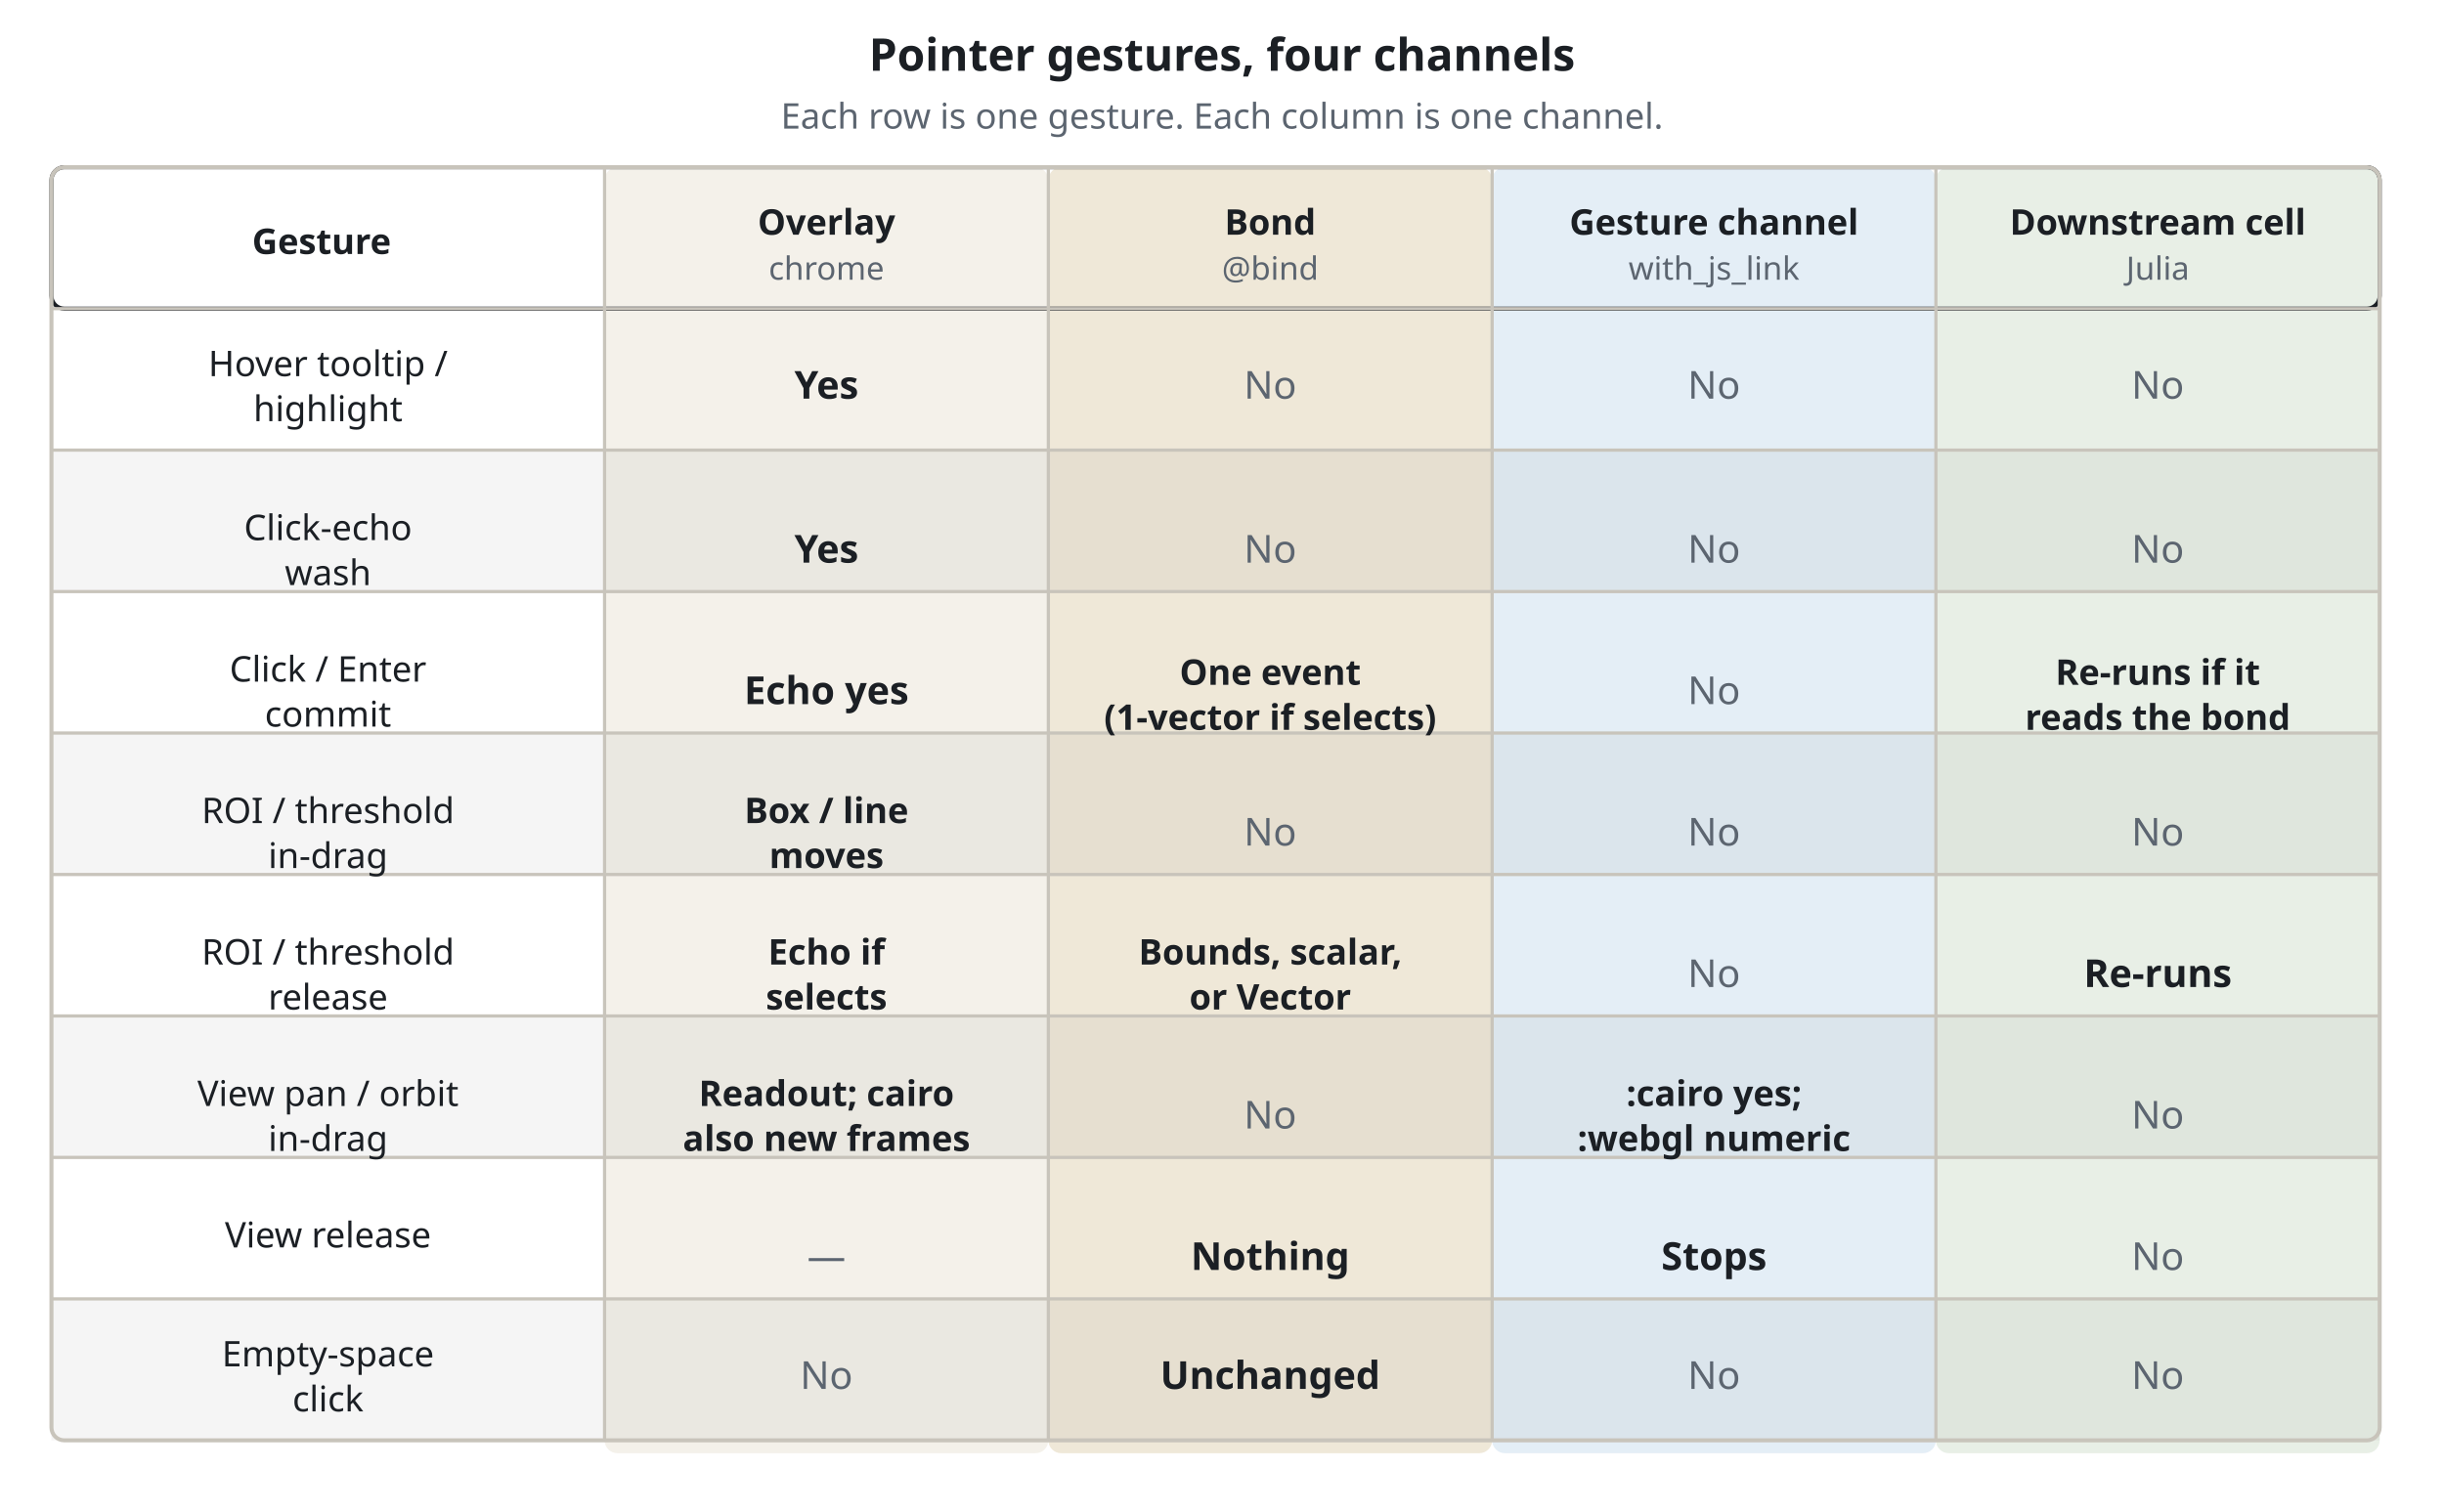
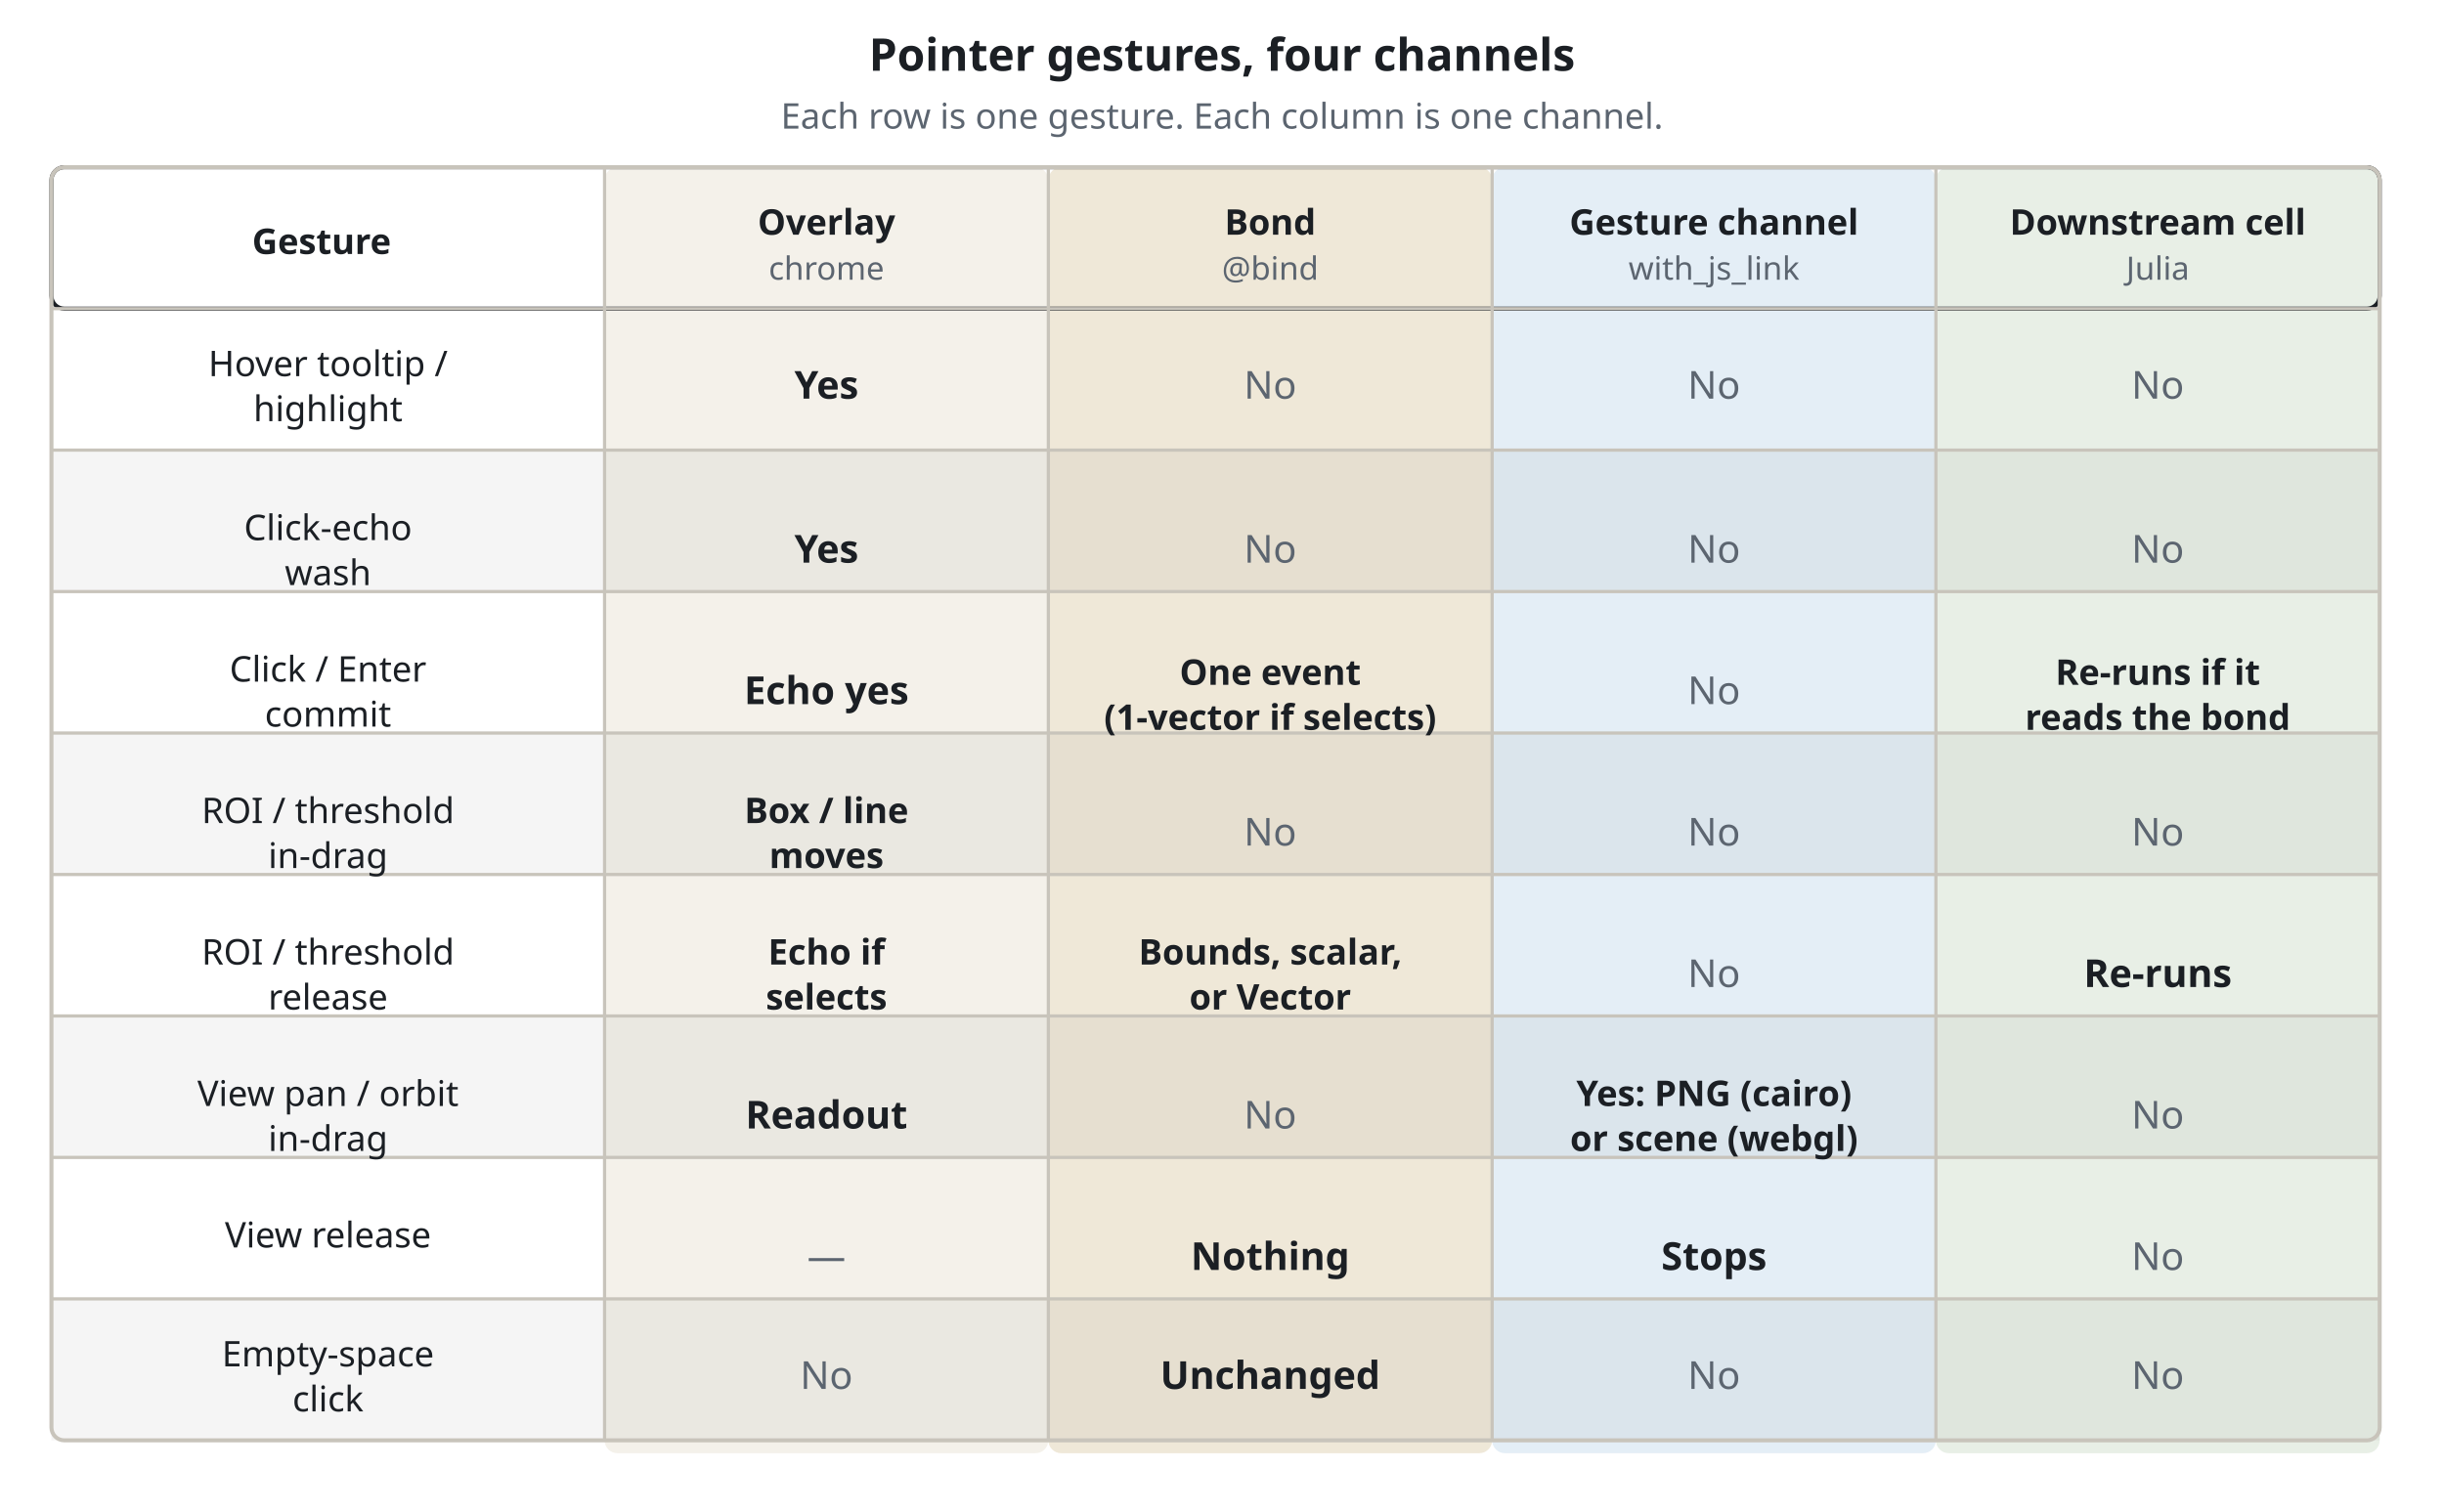
<svg xmlns="http://www.w3.org/2000/svg" viewBox="0 0 760 470" width="760" height="470" role="img">
  <style>
    .ink { fill: #1b1f24; }
    .muted { fill: #5c6570; }
    .grid { fill: none; stroke: #c8c4bb; }
    .lane0 { fill: #f4f1ea; }
    .lane1 { fill: #efe8d8; }
    .lane2 { fill: #e4eef6; }
    .lane3 { fill: #e8efe6; }
    .head { fill: #e7e2d6; stroke: #1b1f24; }
    .rowalt { fill: #000; opacity: 0.04; }
    .yes { fill: #1b1f24; font-weight: 600; }
  </style>
  <text class="ink" x="380" y="22" text-anchor="middle" font-size="14" font-family="ui-sans-serif, system-ui, sans-serif" font-weight="600">Pointer gestures, four channels</text>
  <text class="muted" x="380" y="40" text-anchor="middle" font-size="11" font-family="ui-sans-serif, system-ui, sans-serif">Each row is one gesture. Each column is one channel.</text>
  <rect class="lane0" x="188" y="52" width="138" height="400" rx="4" />
  <rect class="lane1" x="326" y="52" width="138" height="400" rx="4" />
  <rect class="lane2" x="464" y="52" width="138" height="400" rx="4" />
  <rect class="lane3" x="602" y="52" width="138" height="400" rx="4" />
  <rect class="head" x="16" y="52" width="724" height="44" rx="4" fill-opacity="0" stroke-width="1.25" />
  <text class="ink" x="100" y="79" text-anchor="middle" font-size="11" font-family="ui-sans-serif, system-ui, sans-serif" font-weight="600">Gesture</text>
  <text class="ink" x="257" y="73" text-anchor="middle" font-size="11" font-family="ui-sans-serif, system-ui, sans-serif" font-weight="600">Overlay</text>
  <text class="muted" x="257" y="87" text-anchor="middle" font-size="10" font-family="ui-sans-serif, system-ui, sans-serif">chrome</text>
  <text class="ink" x="395" y="73" text-anchor="middle" font-size="11" font-family="ui-sans-serif, system-ui, sans-serif" font-weight="600">Bond</text>
  <text class="muted" x="395" y="87" text-anchor="middle" font-size="10" font-family="ui-sans-serif, system-ui, sans-serif">@bind</text>
  <text class="ink" x="533" y="73" text-anchor="middle" font-size="11" font-family="ui-sans-serif, system-ui, sans-serif" font-weight="600">Gesture channel</text>
  <text class="muted" x="533" y="87" text-anchor="middle" font-size="10" font-family="ui-sans-serif, system-ui, sans-serif">with_js_link</text>
  <text class="ink" x="671" y="73" text-anchor="middle" font-size="11" font-family="ui-sans-serif, system-ui, sans-serif" font-weight="600">Downstream cell</text>
  <text class="muted" x="671" y="87" text-anchor="middle" font-size="10" font-family="ui-sans-serif, system-ui, sans-serif">Julia</text>
  <rect class="rowalt" x="16" y="140" width="724" height="44" />
  <rect class="rowalt" x="16" y="228" width="724" height="44" />
  <rect class="rowalt" x="16" y="316" width="724" height="44" />
  <rect class="rowalt" x="16" y="404" width="724" height="44" />
  <g class="grid" stroke-width="1">
    <line x1="16" y1="96" x2="740" y2="96" />
    <line x1="16" y1="140" x2="740" y2="140" />
    <line x1="16" y1="184" x2="740" y2="184" />
    <line x1="16" y1="228" x2="740" y2="228" />
    <line x1="16" y1="272" x2="740" y2="272" />
    <line x1="16" y1="316" x2="740" y2="316" />
    <line x1="16" y1="360" x2="740" y2="360" />
    <line x1="16" y1="404" x2="740" y2="404" />
    <line x1="188" y1="52" x2="188" y2="448" />
    <line x1="326" y1="52" x2="326" y2="448" />
    <line x1="464" y1="52" x2="464" y2="448" />
    <line x1="602" y1="52" x2="602" y2="448" />
  </g>
  <rect class="grid" x="16" y="52" width="724" height="396" rx="4" stroke-width="1.25" />
  <text class="ink" x="102" y="117" text-anchor="middle" font-size="11" font-family="ui-sans-serif, system-ui, sans-serif">Hover tooltip /</text>
  <text class="ink" x="102" y="131" text-anchor="middle" font-size="11" font-family="ui-sans-serif, system-ui, sans-serif">highlight</text>
  <text class="yes" x="257" y="124" text-anchor="middle" font-size="12" font-family="ui-sans-serif, system-ui, sans-serif">Yes</text>
  <text class="muted" x="395" y="124" text-anchor="middle" font-size="12" font-family="ui-sans-serif, system-ui, sans-serif">No</text>
  <text class="muted" x="533" y="124" text-anchor="middle" font-size="12" font-family="ui-sans-serif, system-ui, sans-serif">No</text>
  <text class="muted" x="671" y="124" text-anchor="middle" font-size="12" font-family="ui-sans-serif, system-ui, sans-serif">No</text>
  <text class="ink" x="102" y="168" text-anchor="middle" font-size="11" font-family="ui-sans-serif, system-ui, sans-serif">Click-echo</text>
  <text class="ink" x="102" y="182" text-anchor="middle" font-size="11" font-family="ui-sans-serif, system-ui, sans-serif">wash</text>
  <text class="yes" x="257" y="175" text-anchor="middle" font-size="12" font-family="ui-sans-serif, system-ui, sans-serif">Yes</text>
  <text class="muted" x="395" y="175" text-anchor="middle" font-size="12" font-family="ui-sans-serif, system-ui, sans-serif">No</text>
  <text class="muted" x="533" y="175" text-anchor="middle" font-size="12" font-family="ui-sans-serif, system-ui, sans-serif">No</text>
  <text class="muted" x="671" y="175" text-anchor="middle" font-size="12" font-family="ui-sans-serif, system-ui, sans-serif">No</text>
  <text class="ink" x="102" y="212" text-anchor="middle" font-size="11" font-family="ui-sans-serif, system-ui, sans-serif">Click / Enter</text>
  <text class="ink" x="102" y="226" text-anchor="middle" font-size="11" font-family="ui-sans-serif, system-ui, sans-serif">commit</text>
  <text class="yes" x="257" y="219" text-anchor="middle" font-size="12" font-family="ui-sans-serif, system-ui, sans-serif">Echo yes</text>
  <text class="yes" x="395" y="213" text-anchor="middle" font-size="11" font-family="ui-sans-serif, system-ui, sans-serif">One event</text>
  <text class="yes" x="395" y="227" text-anchor="middle" font-size="11" font-family="ui-sans-serif, system-ui, sans-serif">(1-vector if selects)</text>
  <text class="muted" x="533" y="219" text-anchor="middle" font-size="12" font-family="ui-sans-serif, system-ui, sans-serif">No</text>
  <text class="yes" x="671" y="213" text-anchor="middle" font-size="11" font-family="ui-sans-serif, system-ui, sans-serif">Re-runs if it</text>
  <text class="yes" x="671" y="227" text-anchor="middle" font-size="11" font-family="ui-sans-serif, system-ui, sans-serif">reads the bond</text>
  <text class="ink" x="102" y="256" text-anchor="middle" font-size="11" font-family="ui-sans-serif, system-ui, sans-serif">ROI / threshold</text>
  <text class="ink" x="102" y="270" text-anchor="middle" font-size="11" font-family="ui-sans-serif, system-ui, sans-serif">in-drag</text>
  <text class="yes" x="257" y="256" text-anchor="middle" font-size="11" font-family="ui-sans-serif, system-ui, sans-serif">Box / line</text>
  <text class="yes" x="257" y="270" text-anchor="middle" font-size="11" font-family="ui-sans-serif, system-ui, sans-serif">moves</text>
  <text class="muted" x="395" y="263" text-anchor="middle" font-size="12" font-family="ui-sans-serif, system-ui, sans-serif">No</text>
  <text class="muted" x="533" y="263" text-anchor="middle" font-size="12" font-family="ui-sans-serif, system-ui, sans-serif">No</text>
  <text class="muted" x="671" y="263" text-anchor="middle" font-size="12" font-family="ui-sans-serif, system-ui, sans-serif">No</text>
  <text class="ink" x="102" y="300" text-anchor="middle" font-size="11" font-family="ui-sans-serif, system-ui, sans-serif">ROI / threshold</text>
  <text class="ink" x="102" y="314" text-anchor="middle" font-size="11" font-family="ui-sans-serif, system-ui, sans-serif">release</text>
  <text class="yes" x="257" y="300" text-anchor="middle" font-size="11" font-family="ui-sans-serif, system-ui, sans-serif">Echo if</text>
  <text class="yes" x="257" y="314" text-anchor="middle" font-size="11" font-family="ui-sans-serif, system-ui, sans-serif">selects</text>
  <text class="yes" x="395" y="300" text-anchor="middle" font-size="11" font-family="ui-sans-serif, system-ui, sans-serif">Bounds, scalar,</text>
  <text class="yes" x="395" y="314" text-anchor="middle" font-size="11" font-family="ui-sans-serif, system-ui, sans-serif">or Vector</text>
  <text class="muted" x="533" y="307" text-anchor="middle" font-size="12" font-family="ui-sans-serif, system-ui, sans-serif">No</text>
  <text class="yes" x="671" y="307" text-anchor="middle" font-size="12" font-family="ui-sans-serif, system-ui, sans-serif">Re-runs</text>
  <text class="ink" x="102" y="344" text-anchor="middle" font-size="11" font-family="ui-sans-serif, system-ui, sans-serif">View pan / orbit</text>
  <text class="ink" x="102" y="358" text-anchor="middle" font-size="11" font-family="ui-sans-serif, system-ui, sans-serif">in-drag</text>
-   <text class="yes" x="257" y="344" text-anchor="middle" font-size="11" font-family="ui-sans-serif, system-ui, sans-serif">Readout; cairo</text>
-   <text class="yes" x="257" y="358" text-anchor="middle" font-size="11" font-family="ui-sans-serif, system-ui, sans-serif">also new frames</text>
+   <text class="yes" x="257" y="351" text-anchor="middle" font-size="12" font-family="ui-sans-serif, system-ui, sans-serif">Readout</text>
  <text class="muted" x="395" y="351" text-anchor="middle" font-size="12" font-family="ui-sans-serif, system-ui, sans-serif">No</text>
-   <text class="yes" x="533" y="344" text-anchor="middle" font-size="11" font-family="ui-sans-serif, system-ui, sans-serif">:cairo yes;</text>
-   <text class="yes" x="533" y="358" text-anchor="middle" font-size="11" font-family="ui-sans-serif, system-ui, sans-serif">:webgl numeric</text>
+   <text class="yes" x="533" y="344" text-anchor="middle" font-size="11" font-family="ui-sans-serif, system-ui, sans-serif">Yes: PNG (cairo)</text>
+   <text class="yes" x="533" y="358" text-anchor="middle" font-size="11" font-family="ui-sans-serif, system-ui, sans-serif">or scene (webgl)</text>
  <text class="muted" x="671" y="351" text-anchor="middle" font-size="12" font-family="ui-sans-serif, system-ui, sans-serif">No</text>
  <text class="ink" x="102" y="388" text-anchor="middle" font-size="11" font-family="ui-sans-serif, system-ui, sans-serif">View release</text>
  <text class="muted" x="257" y="395" text-anchor="middle" font-size="12" font-family="ui-sans-serif, system-ui, sans-serif">—</text>
  <text class="yes" x="395" y="395" text-anchor="middle" font-size="12" font-family="ui-sans-serif, system-ui, sans-serif">Nothing</text>
  <text class="yes" x="533" y="395" text-anchor="middle" font-size="12" font-family="ui-sans-serif, system-ui, sans-serif">Stops</text>
  <text class="muted" x="671" y="395" text-anchor="middle" font-size="12" font-family="ui-sans-serif, system-ui, sans-serif">No</text>
  <text class="ink" x="102" y="425" text-anchor="middle" font-size="11" font-family="ui-sans-serif, system-ui, sans-serif">Empty-space</text>
  <text class="ink" x="102" y="439" text-anchor="middle" font-size="11" font-family="ui-sans-serif, system-ui, sans-serif">click</text>
  <text class="muted" x="257" y="432" text-anchor="middle" font-size="12" font-family="ui-sans-serif, system-ui, sans-serif">No</text>
  <text class="yes" x="395" y="432" text-anchor="middle" font-size="12" font-family="ui-sans-serif, system-ui, sans-serif">Unchanged</text>
  <text class="muted" x="533" y="432" text-anchor="middle" font-size="12" font-family="ui-sans-serif, system-ui, sans-serif">No</text>
  <text class="muted" x="671" y="432" text-anchor="middle" font-size="12" font-family="ui-sans-serif, system-ui, sans-serif">No</text>
</svg>
